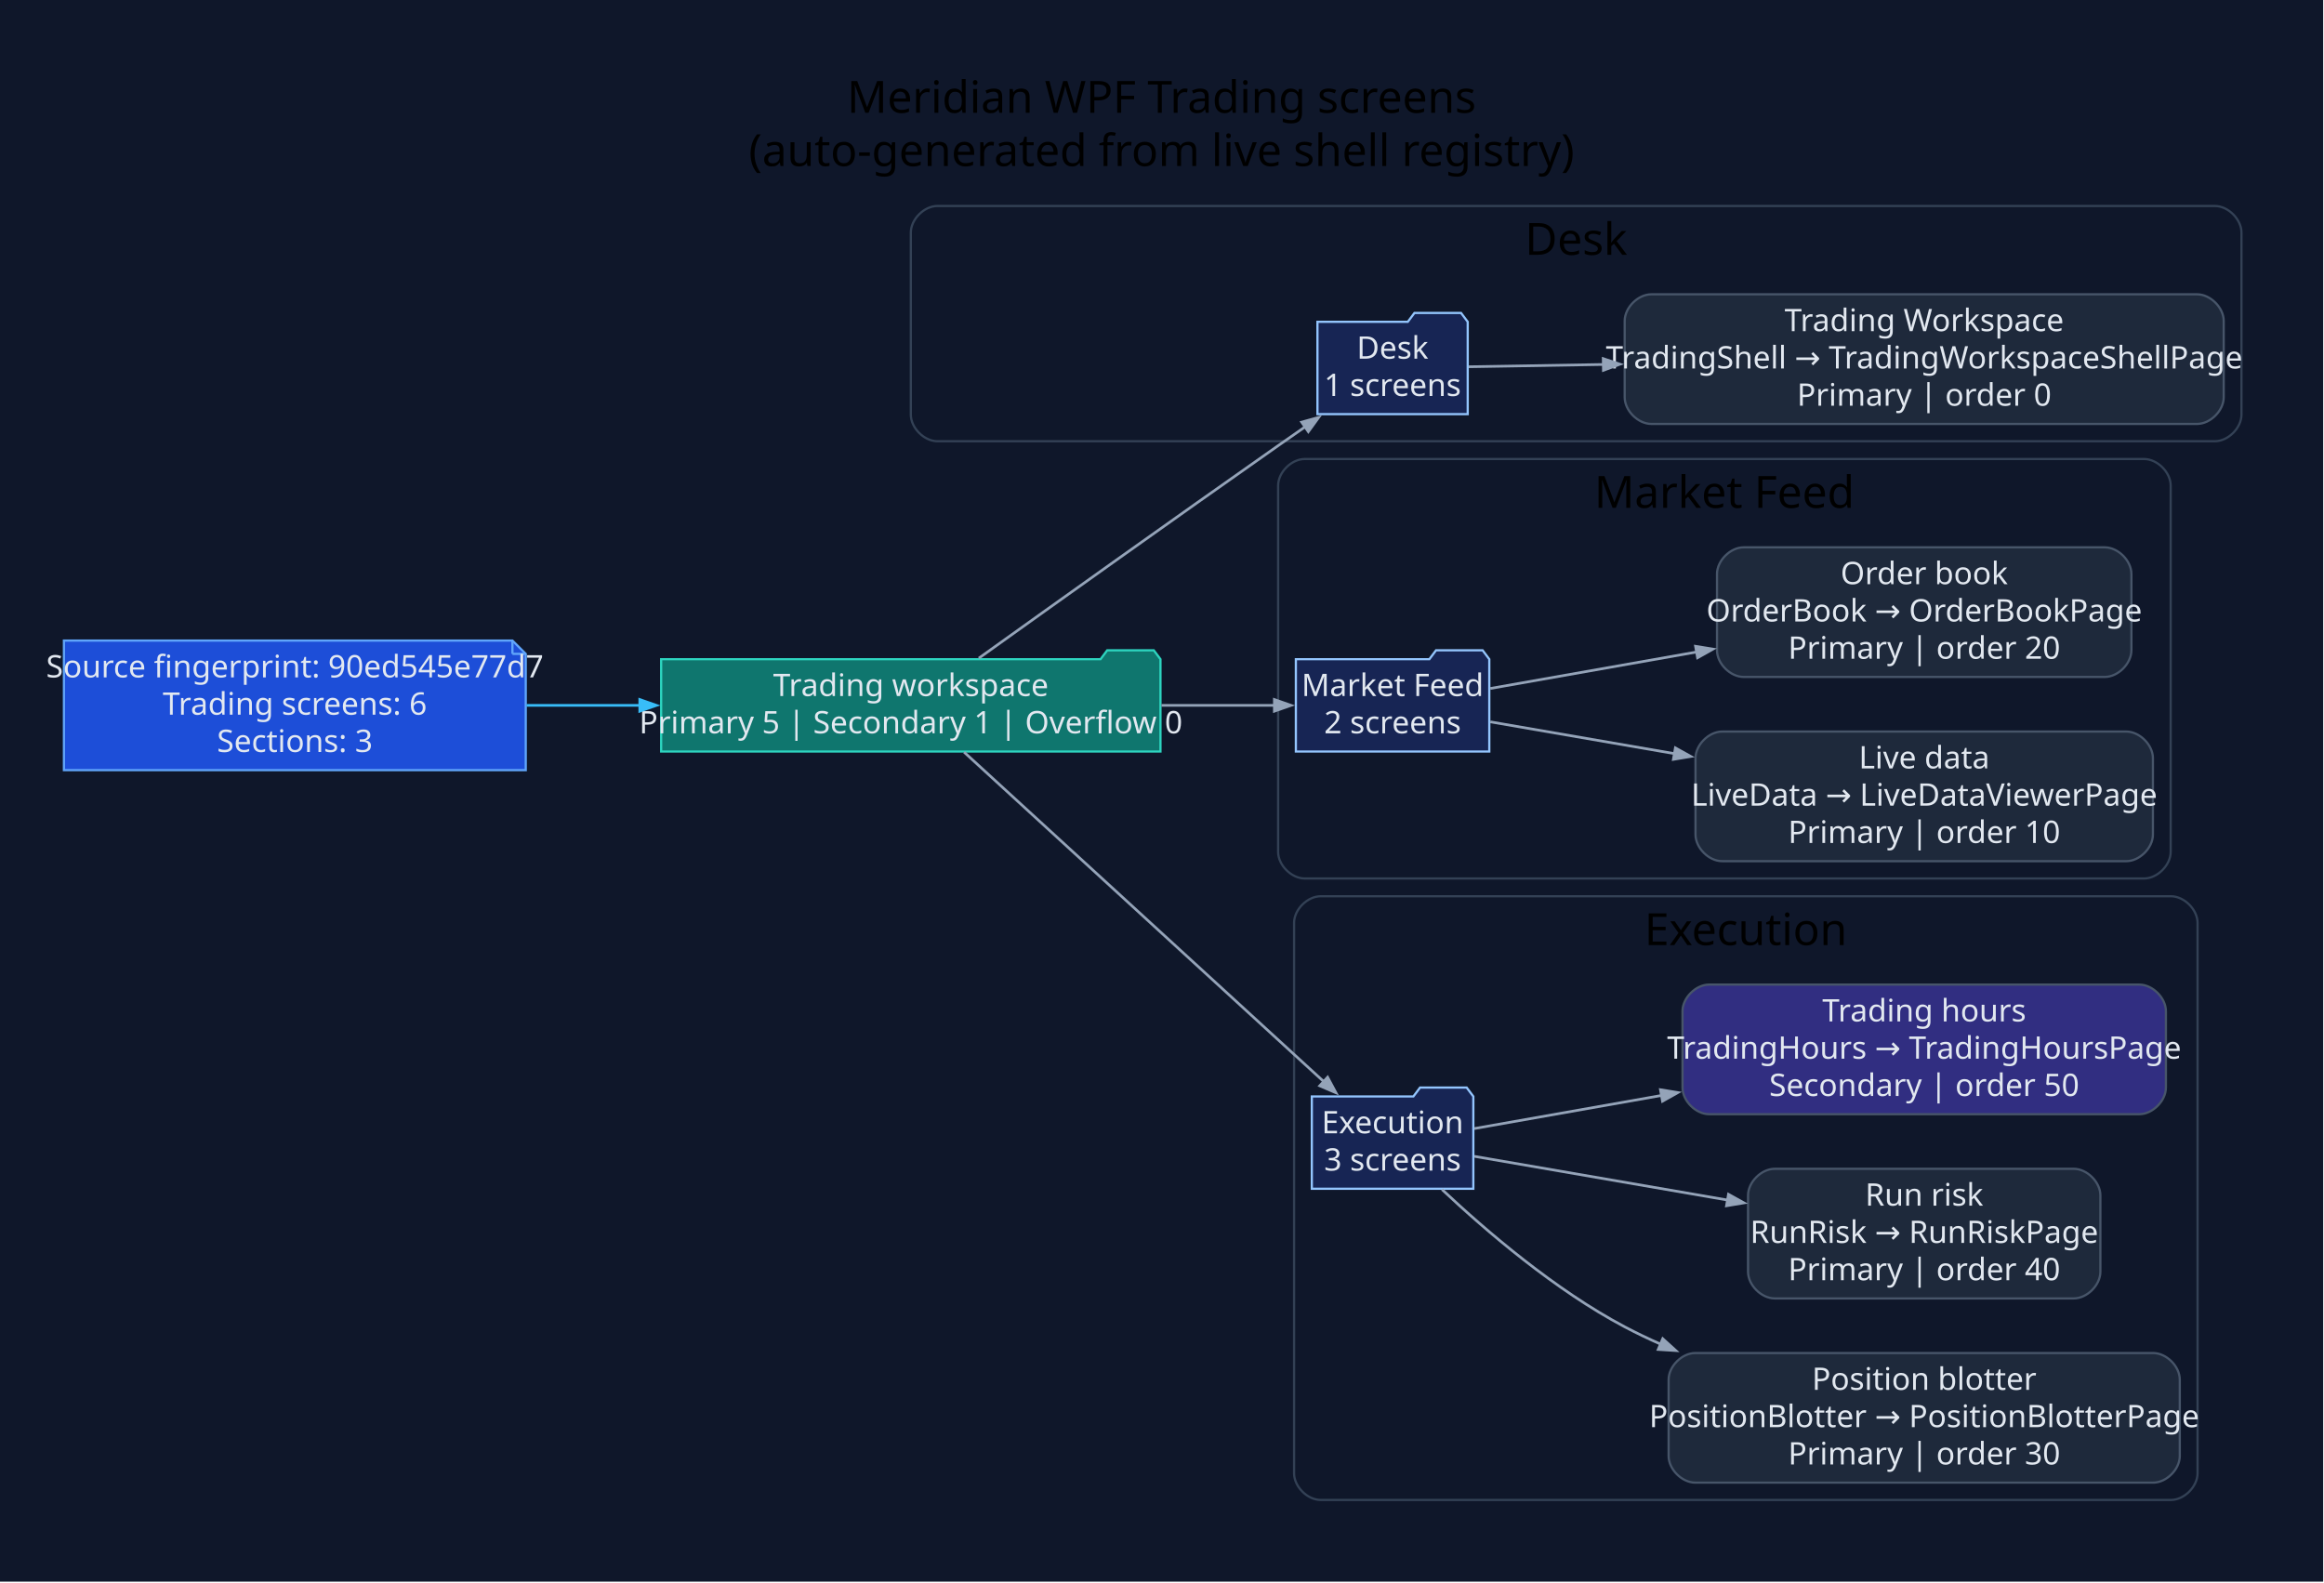
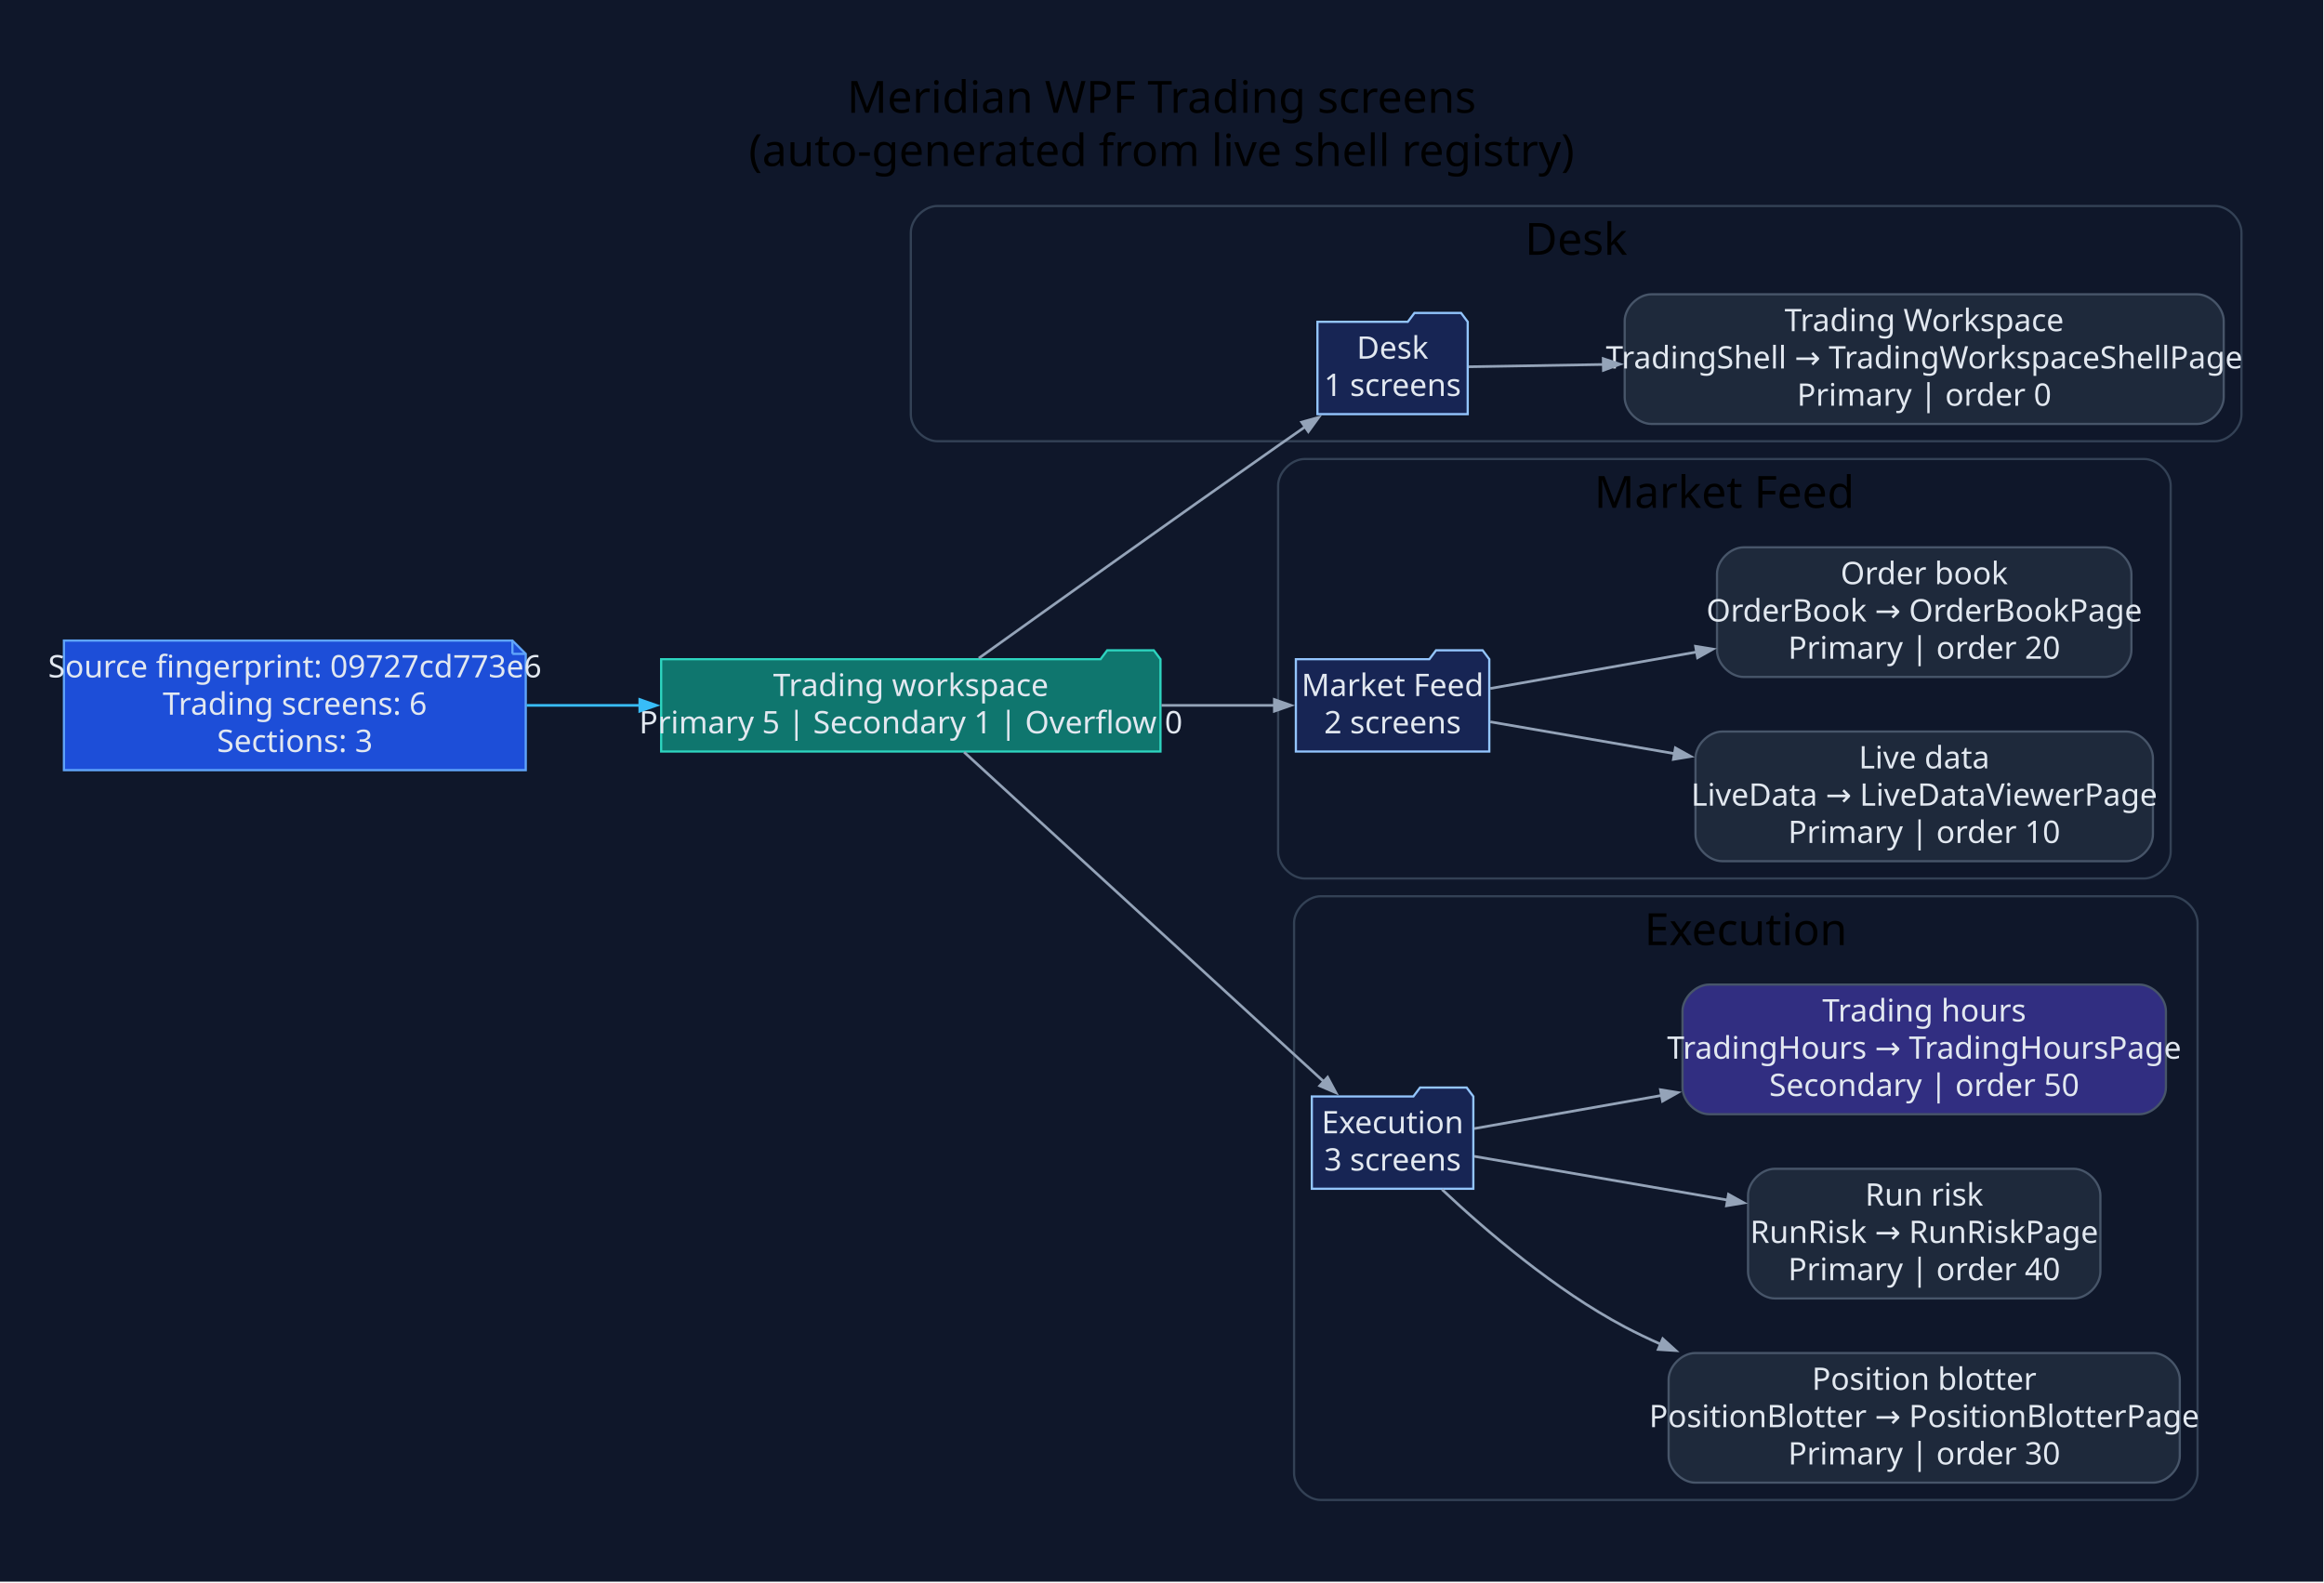
<svg xmlns="http://www.w3.org/2000/svg" width="1047pt" height="713pt" viewBox="0.00 0.00 1047.00 713.00">
  <g id="graph0" class="graph" transform="scale(1 1) rotate(0) translate(28.8 683.8)">
    <polygon fill="#0f172a" stroke="none" points="-28.8,28.8 -28.8,-683.8 1017.82,-683.8 1017.82,28.8 -28.8,28.8" />
    <text xml:space="preserve" text-anchor="middle" x="494.51" y="-633" font-family="Segoe UI" font-size="20.00">Meridian WPF Trading screens</text>
    <text xml:space="preserve" text-anchor="middle" x="494.51" y="-609" font-family="Segoe UI" font-size="20.00">(auto-generated from live shell registry)</text>
    <g id="clust1" class="cluster">
      <path fill="#0f172a" stroke="#334155" d="M393.54,-485C393.54,-485 969.02,-485 969.02,-485 975.02,-485 981.02,-491 981.02,-497 981.02,-497 981.02,-579 981.02,-579 981.02,-585 975.02,-591 969.02,-591 969.02,-591 393.54,-591 393.54,-591 387.54,-591 381.54,-585 381.54,-579 381.54,-579 381.54,-497 381.54,-497 381.54,-491 387.54,-485 393.54,-485" />
      <text xml:space="preserve" text-anchor="middle" x="681.28" y="-569" font-family="Segoe UI" font-size="20.00">Desk</text>
    </g>
    <g id="clust2" class="cluster">
      <path fill="#0f172a" stroke="#334155" d="M559.01,-288C559.01,-288 937.13,-288 937.13,-288 943.13,-288 949.13,-294 949.13,-300 949.13,-300 949.13,-465 949.13,-465 949.13,-471 943.13,-477 937.13,-477 937.13,-477 559.01,-477 559.01,-477 553.01,-477 547.01,-471 547.01,-465 547.01,-465 547.01,-300 547.01,-300 547.01,-294 553.01,-288 559.01,-288" />
      <text xml:space="preserve" text-anchor="middle" x="748.07" y="-455" font-family="Segoe UI" font-size="20.00">Market Feed</text>
    </g>
    <g id="clust3" class="cluster">
      <path fill="#0f172a" stroke="#334155" d="M566.2,-8C566.2,-8 949.23,-8 949.23,-8 955.23,-8 961.23,-14 961.23,-20 961.23,-20 961.23,-268 961.23,-268 961.23,-274 955.23,-280 949.23,-280 949.23,-280 566.2,-280 566.2,-280 560.2,-280 554.2,-274 554.2,-268 554.2,-268 554.2,-20 554.2,-20 554.2,-14 560.2,-8 566.2,-8" />
      <text xml:space="preserve" text-anchor="middle" x="757.72" y="-258" font-family="Segoe UI" font-size="20.00">Execution</text>
    </g>
    <g id="node1" class="node">
      <polygon fill="#1d4ed8" stroke="#60a5fa" points="202.06,-395.2 0,-395.2 0,-336.8 208.06,-336.8 208.06,-389.2 202.06,-395.2" />
      <polyline fill="none" stroke="#60a5fa" points="202.06,-395.2 202.06,-389.2" />
      <polyline fill="none" stroke="#60a5fa" points="208.06,-389.2 202.06,-389.2" />
-       <text xml:space="preserve" text-anchor="middle" x="104.03" y="-378.6" font-family="Segoe UI" font-size="14.00" fill="#e2e8f0">Source fingerprint: 90ed545e77d7</text>
+       <text xml:space="preserve" text-anchor="middle" x="104.03" y="-378.6" font-family="Segoe UI" font-size="14.00" fill="#e2e8f0">Source fingerprint: 09727cd773e6</text>
      <text xml:space="preserve" text-anchor="middle" x="104.03" y="-361.8" font-family="Segoe UI" font-size="14.00" fill="#e2e8f0">Trading screens: 6</text>
      <text xml:space="preserve" text-anchor="middle" x="104.03" y="-345" font-family="Segoe UI" font-size="14.00" fill="#e2e8f0">Sections: 3</text>
    </g>
    <g id="node2" class="node">
      <polygon fill="#0f766e" stroke="#2dd4bf" points="494.01,-386.8 491.01,-390.8 470.01,-390.8 467.01,-386.8 269.06,-386.8 269.06,-345.2 494.01,-345.2 494.01,-386.8" />
      <text xml:space="preserve" text-anchor="middle" x="381.54" y="-370.2" font-family="Segoe UI" font-size="14.00" fill="#e2e8f0">Trading workspace</text>
      <text xml:space="preserve" text-anchor="middle" x="381.54" y="-353.4" font-family="Segoe UI" font-size="14.00" fill="#e2e8f0">Primary 5 | Secondary 1 | Overflow 0</text>
    </g>
    <g id="edge1" class="edge">
      <path fill="none" stroke="#38bdf8" stroke-width="1.2" d="M208.4,-366C225.18,-366 242.68,-366 259.82,-366" />
      <polygon fill="#38bdf8" stroke="#38bdf8" stroke-width="1.2" points="259.43,-368.63 266.93,-366 259.43,-363.38 259.43,-368.63" />
    </g>
    <g id="node3" class="node">
      <polygon fill="#172554" stroke="#93c5fd" points="632.43,-538.8 629.43,-542.8 608.43,-542.8 605.43,-538.8 564.73,-538.8 564.73,-497.2 632.43,-497.2 632.43,-538.8" />
      <text xml:space="preserve" text-anchor="middle" x="598.58" y="-522.2" font-family="Segoe UI" font-size="14.00" fill="#e2e8f0">Desk</text>
      <text xml:space="preserve" text-anchor="middle" x="598.58" y="-505.4" font-family="Segoe UI" font-size="14.00" fill="#e2e8f0">1 screens</text>
    </g>
    <g id="edge2" class="edge">
      <path fill="none" stroke="#94a3b8" stroke-width="1.2" d="M412.17,-387.25C445.04,-410.78 499.68,-449.79 547.01,-483 551,-485.8 555.17,-488.71 559.34,-491.61" />
      <polygon fill="#94a3b8" stroke="#94a3b8" stroke-width="1.2" points="557.63,-493.62 565.29,-495.74 560.63,-489.31 557.63,-493.62" />
    </g>
    <g id="node5" class="node">
      <polygon fill="#172554" stroke="#93c5fd" points="642.15,-386.8 639.15,-390.8 618.15,-390.8 615.15,-386.8 555.01,-386.8 555.01,-345.2 642.15,-345.2 642.15,-386.8" />
      <text xml:space="preserve" text-anchor="middle" x="598.58" y="-370.2" font-family="Segoe UI" font-size="14.00" fill="#e2e8f0">Market Feed</text>
      <text xml:space="preserve" text-anchor="middle" x="598.58" y="-353.4" font-family="Segoe UI" font-size="14.00" fill="#e2e8f0">2 screens</text>
    </g>
    <g id="edge4" class="edge">
      <path fill="none" stroke="#94a3b8" stroke-width="1.2" d="M494.47,-366C512.38,-366 530.13,-366 545.73,-366" />
      <polygon fill="#94a3b8" stroke="#94a3b8" stroke-width="1.2" points="545.33,-368.63 552.83,-366 545.33,-363.38 545.33,-368.63" />
    </g>
    <g id="node8" class="node">
      <polygon fill="#172554" stroke="#93c5fd" points="634.96,-189.8 631.96,-193.8 610.96,-193.8 607.96,-189.8 562.2,-189.8 562.2,-148.2 634.96,-148.2 634.96,-189.8" />
      <text xml:space="preserve" text-anchor="middle" x="598.58" y="-173.2" font-family="Segoe UI" font-size="14.00" fill="#e2e8f0">Execution</text>
      <text xml:space="preserve" text-anchor="middle" x="598.58" y="-156.4" font-family="Segoe UI" font-size="14.00" fill="#e2e8f0">3 screens</text>
    </g>
    <g id="edge7" class="edge">
      <path fill="none" stroke="#94a3b8" stroke-width="1.2" d="M405.55,-344.92C444.73,-309.02 524.37,-236.06 567.77,-196.31" />
      <polygon fill="#94a3b8" stroke="#94a3b8" stroke-width="1.2" points="569.31,-198.46 573.07,-191.46 565.76,-194.59 569.31,-198.46" />
    </g>
    <g id="node4" class="node">
      <path fill="#1e293b" stroke="#475569" d="M961.02,-551.2C961.02,-551.2 715.15,-551.2 715.15,-551.2 709.15,-551.2 703.15,-545.2 703.15,-539.2 703.15,-539.2 703.15,-504.8 703.15,-504.8 703.15,-498.8 709.15,-492.8 715.15,-492.8 715.15,-492.8 961.02,-492.8 961.02,-492.8 967.02,-492.8 973.02,-498.8 973.02,-504.8 973.02,-504.8 973.02,-539.2 973.02,-539.2 973.02,-545.2 967.02,-551.2 961.02,-551.2" />
      <text xml:space="preserve" text-anchor="middle" x="838.09" y="-534.6" font-family="Segoe UI" font-size="14.00" fill="#e2e8f0">Trading Workspace</text>
      <text xml:space="preserve" text-anchor="middle" x="838.09" y="-517.8" font-family="Segoe UI" font-size="14.00" fill="#e2e8f0">TradingShell → TradingWorkspaceShellPage</text>
      <text xml:space="preserve" text-anchor="middle" x="838.09" y="-501" font-family="Segoe UI" font-size="14.00" fill="#e2e8f0">Primary | order 0</text>
    </g>
    <g id="edge3" class="edge">
      <path fill="none" stroke="#94a3b8" stroke-width="1.2" d="M632.86,-518.56C649.54,-518.84 671,-519.2 693.73,-519.59" />
      <polygon fill="#94a3b8" stroke="#94a3b8" stroke-width="1.2" points="693.48,-522.21 701.02,-519.71 693.56,-516.96 693.48,-522.21" />
    </g>
    <g id="node6" class="node">
      <path fill="#1e293b" stroke="#475569" d="M929.13,-354.2C929.13,-354.2 747.05,-354.2 747.05,-354.2 741.05,-354.2 735.05,-348.2 735.05,-342.2 735.05,-342.2 735.05,-307.8 735.05,-307.8 735.05,-301.8 741.05,-295.8 747.05,-295.8 747.05,-295.8 929.13,-295.8 929.13,-295.8 935.13,-295.8 941.13,-301.8 941.13,-307.8 941.13,-307.8 941.13,-342.2 941.13,-342.2 941.13,-348.2 935.13,-354.2 929.13,-354.2" />
      <text xml:space="preserve" text-anchor="middle" x="838.09" y="-337.6" font-family="Segoe UI" font-size="14.00" fill="#e2e8f0">Live data</text>
      <text xml:space="preserve" text-anchor="middle" x="838.09" y="-320.8" font-family="Segoe UI" font-size="14.00" fill="#e2e8f0">LiveData → LiveDataViewerPage</text>
      <text xml:space="preserve" text-anchor="middle" x="838.09" y="-304" font-family="Segoe UI" font-size="14.00" fill="#e2e8f0">Primary | order 10</text>
    </g>
    <g id="edge5" class="edge">
      <path fill="none" stroke="#94a3b8" stroke-width="1.2" d="M642.59,-358.58C665.97,-354.54 696.08,-349.34 725.58,-344.25" />
      <polygon fill="#94a3b8" stroke="#94a3b8" stroke-width="1.2" points="725.98,-346.84 732.92,-342.98 725.08,-341.67 725.98,-346.84" />
    </g>
    <g id="node7" class="node">
      <path fill="#1e293b" stroke="#475569" d="M919.43,-437.2C919.43,-437.2 756.74,-437.2 756.74,-437.2 750.74,-437.2 744.74,-431.2 744.74,-425.2 744.74,-425.2 744.74,-390.8 744.74,-390.8 744.74,-384.8 750.74,-378.8 756.74,-378.8 756.74,-378.8 919.43,-378.8 919.43,-378.8 925.43,-378.8 931.43,-384.8 931.43,-390.8 931.43,-390.8 931.43,-425.2 931.43,-425.2 931.43,-431.2 925.43,-437.2 919.43,-437.2" />
      <text xml:space="preserve" text-anchor="middle" x="838.09" y="-420.6" font-family="Segoe UI" font-size="14.00" fill="#e2e8f0">Order book</text>
      <text xml:space="preserve" text-anchor="middle" x="838.09" y="-403.8" font-family="Segoe UI" font-size="14.00" fill="#e2e8f0">OrderBook → OrderBookPage</text>
      <text xml:space="preserve" text-anchor="middle" x="838.09" y="-387" font-family="Segoe UI" font-size="14.00" fill="#e2e8f0">Primary | order 20</text>
    </g>
    <g id="edge6" class="edge">
      <path fill="none" stroke="#94a3b8" stroke-width="1.2" d="M642.59,-373.61C668.62,-378.21 702.97,-384.28 735.56,-390.05" />
      <polygon fill="#94a3b8" stroke="#94a3b8" stroke-width="1.2" points="735.07,-392.62 742.91,-391.35 735.98,-387.46 735.07,-392.62" />
    </g>
    <g id="node9" class="node">
      <path fill="#1e293b" stroke="#475569" d="M941.23,-74.2C941.23,-74.2 734.94,-74.2 734.94,-74.2 728.94,-74.2 722.94,-68.2 722.94,-62.2 722.94,-62.2 722.94,-27.8 722.94,-27.8 722.94,-21.8 728.94,-15.8 734.94,-15.8 734.94,-15.8 941.23,-15.8 941.23,-15.8 947.23,-15.8 953.23,-21.8 953.23,-27.8 953.23,-27.8 953.23,-62.2 953.23,-62.2 953.23,-68.2 947.23,-74.2 941.23,-74.2" />
      <text xml:space="preserve" text-anchor="middle" x="838.09" y="-57.6" font-family="Segoe UI" font-size="14.00" fill="#e2e8f0">Position blotter</text>
      <text xml:space="preserve" text-anchor="middle" x="838.09" y="-40.8" font-family="Segoe UI" font-size="14.00" fill="#e2e8f0">PositionBlotter → PositionBlotterPage</text>
      <text xml:space="preserve" text-anchor="middle" x="838.09" y="-24" font-family="Segoe UI" font-size="14.00" fill="#e2e8f0">Primary | order 30</text>
    </g>
    <g id="edge8" class="edge">
      <path fill="none" stroke="#94a3b8" stroke-width="1.2" d="M620.86,-147.87C640.67,-129.25 671.78,-102.59 703.15,-86 708.42,-83.21 713.91,-80.58 719.53,-78.11" />
      <polygon fill="#94a3b8" stroke="#94a3b8" stroke-width="1.2" points="720.29,-80.64 726.18,-75.3 718.25,-75.8 720.29,-80.64" />
    </g>
    <g id="node10" class="node">
      <path fill="#1e293b" stroke="#475569" d="M905.46,-157.2C905.46,-157.2 770.72,-157.2 770.72,-157.2 764.72,-157.2 758.72,-151.2 758.72,-145.2 758.72,-145.2 758.72,-110.8 758.72,-110.8 758.72,-104.8 764.72,-98.8 770.72,-98.8 770.72,-98.8 905.46,-98.8 905.46,-98.8 911.46,-98.8 917.46,-104.8 917.46,-110.8 917.46,-110.8 917.46,-145.2 917.46,-145.2 917.46,-151.2 911.46,-157.2 905.46,-157.2" />
      <text xml:space="preserve" text-anchor="middle" x="838.09" y="-140.6" font-family="Segoe UI" font-size="14.00" fill="#e2e8f0">Run risk</text>
      <text xml:space="preserve" text-anchor="middle" x="838.09" y="-123.8" font-family="Segoe UI" font-size="14.00" fill="#e2e8f0">RunRisk → RunRiskPage</text>
      <text xml:space="preserve" text-anchor="middle" x="838.09" y="-107" font-family="Segoe UI" font-size="14.00" fill="#e2e8f0">Primary | order 40</text>
    </g>
    <g id="edge9" class="edge">
      <path fill="none" stroke="#94a3b8" stroke-width="1.2" d="M635.39,-162.82C665.63,-157.6 710.21,-149.9 749.76,-143.07" />
      <polygon fill="#94a3b8" stroke="#94a3b8" stroke-width="1.2" points="749.91,-145.71 756.86,-141.85 749.02,-140.54 749.91,-145.71" />
    </g>
    <g id="node11" class="node">
      <path fill="#312e81" stroke="#475569" d="M934.98,-240.2C934.98,-240.2 741.19,-240.2 741.19,-240.2 735.19,-240.2 729.19,-234.2 729.19,-228.2 729.19,-228.2 729.19,-193.8 729.19,-193.8 729.19,-187.8 735.19,-181.8 741.19,-181.8 741.19,-181.8 934.98,-181.8 934.98,-181.8 940.98,-181.8 946.98,-187.8 946.98,-193.8 946.98,-193.8 946.98,-228.2 946.98,-228.2 946.98,-234.2 940.98,-240.2 934.98,-240.2" />
      <text xml:space="preserve" text-anchor="middle" x="838.09" y="-223.6" font-family="Segoe UI" font-size="14.00" fill="#e2e8f0">Trading hours</text>
      <text xml:space="preserve" text-anchor="middle" x="838.09" y="-206.8" font-family="Segoe UI" font-size="14.00" fill="#e2e8f0">TradingHours → TradingHoursPage</text>
      <text xml:space="preserve" text-anchor="middle" x="838.09" y="-190" font-family="Segoe UI" font-size="14.00" fill="#e2e8f0">Secondary | order 50</text>
    </g>
    <g id="edge10" class="edge">
      <path fill="none" stroke="#94a3b8" stroke-width="1.2" d="M635.39,-175.33C658.16,-179.36 689.04,-184.82 719.8,-190.26" />
      <polygon fill="#94a3b8" stroke="#94a3b8" stroke-width="1.2" points="719.26,-192.83 727.1,-191.55 720.18,-187.66 719.26,-192.83" />
    </g>
  </g>
</svg>
